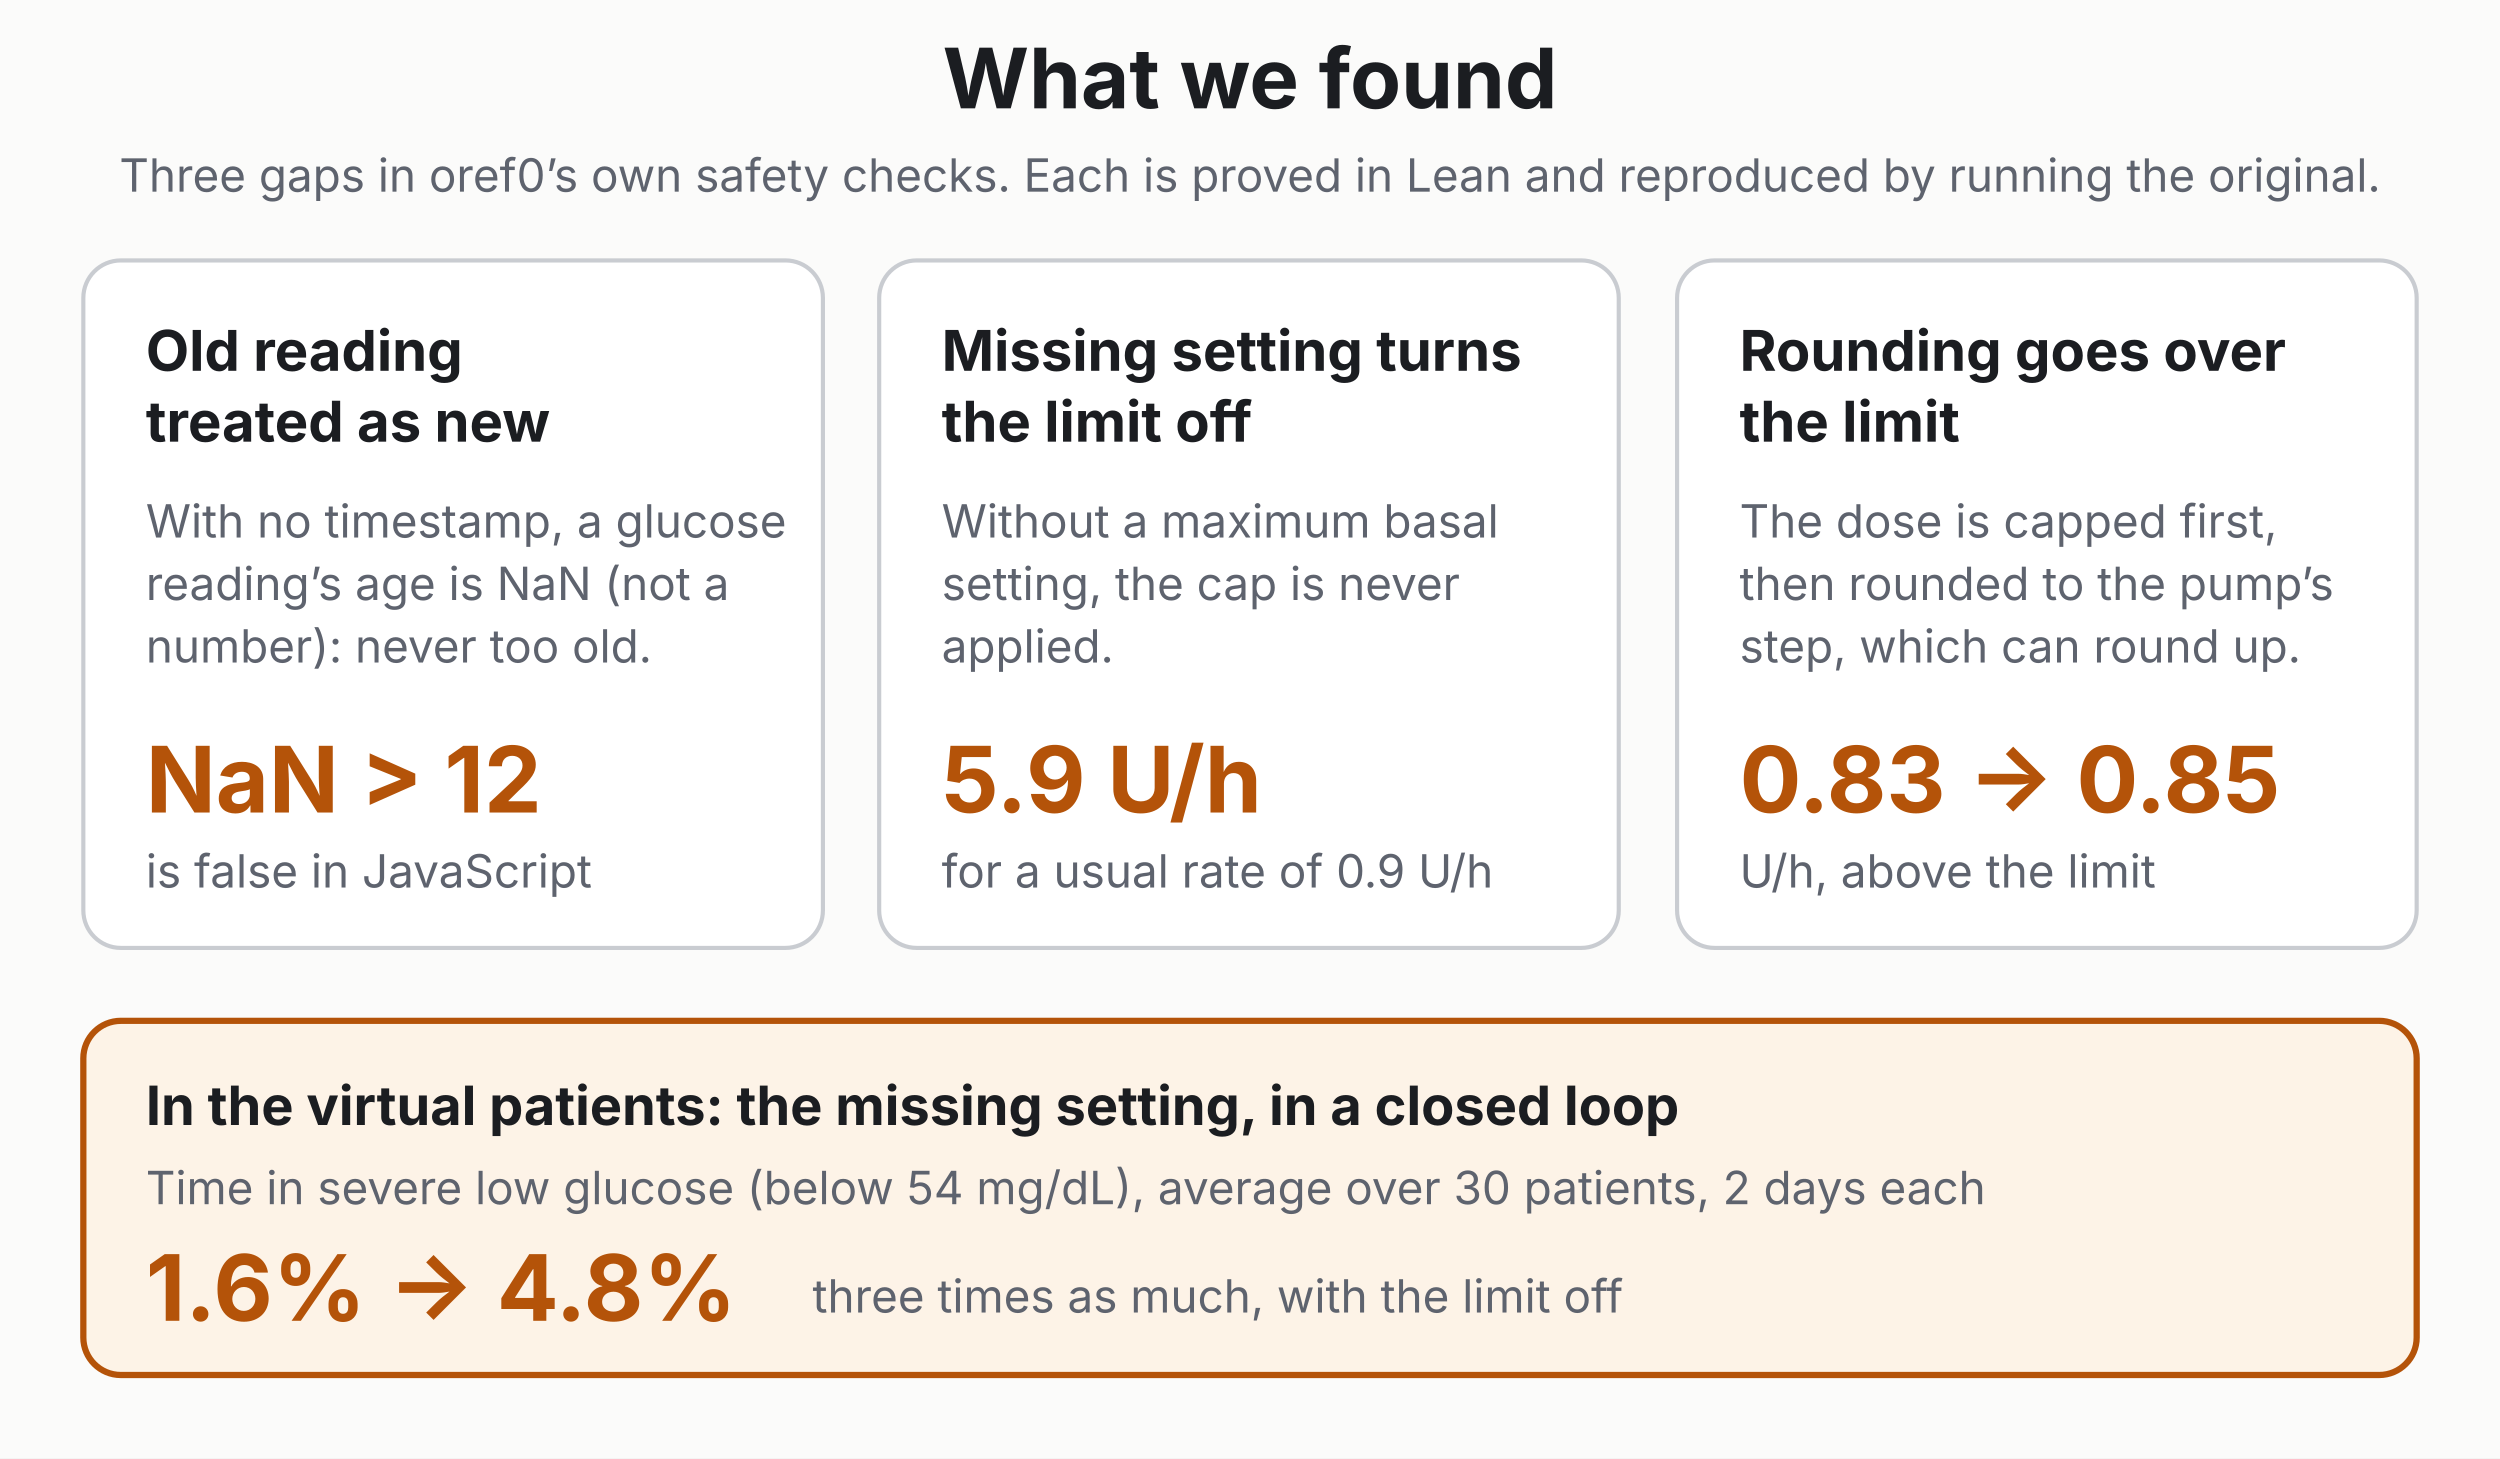
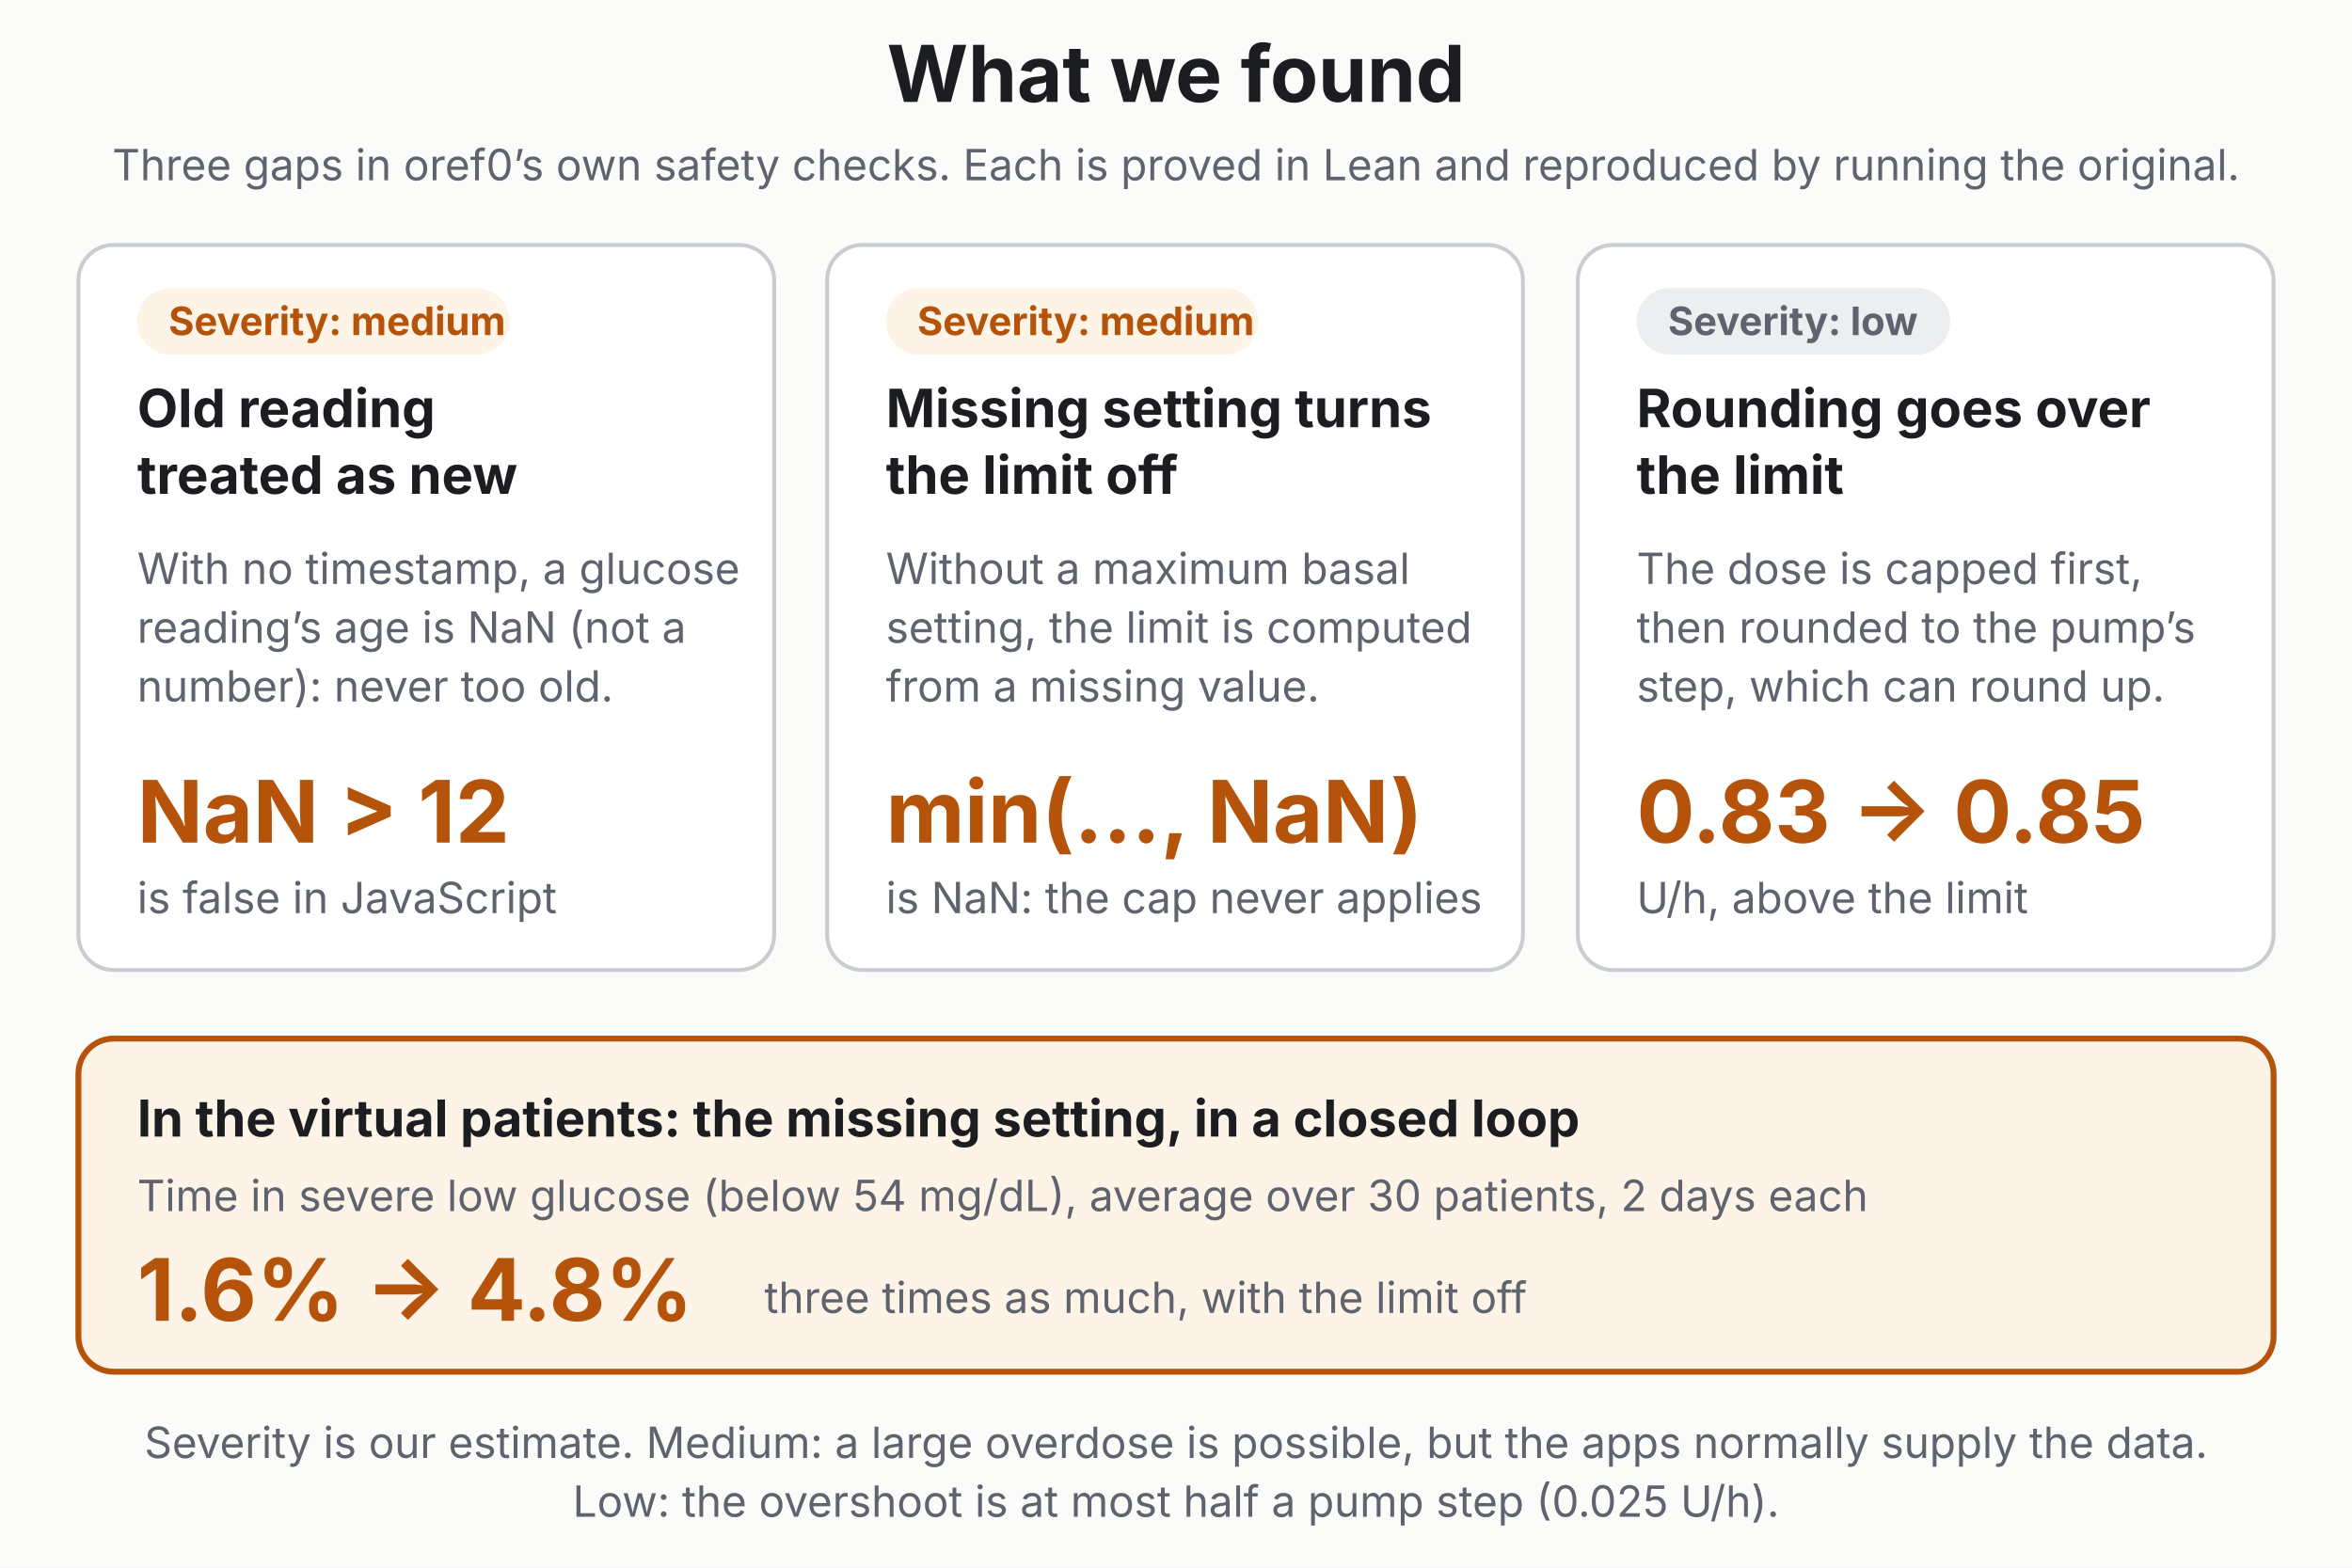
- <svg xmlns="http://www.w3.org/2000/svg" viewBox="0 0 1200 700" width="1200" height="700" role="img" aria-label="What we found: three gaps in oref0's safety checks. A reading with no timestamp counts as fresh: its age is NaN (not a number), and in JavaScript the check NaN &gt; 12 minutes is false, so it is never too old. A missing maximum basal setting switches the limit off: 5.9 U/h for a usual rate of 0.9 U/h. Rounding can go over the limit: a limit of 0.83 U/h gives 0.85 U/h. Each is proved in Lean and reproduced by running the original oref0. In the virtual patients, the missing setting tripled the time in severe low glucose, from 1.6% to 4.8%.">
+ <svg xmlns="http://www.w3.org/2000/svg" viewBox="0 0 1200 800" width="1200" height="800" role="img" aria-label="What we found: three gaps in oref0's safety checks. A reading with no timestamp counts as fresh: its age is NaN (not a number), and in JavaScript the check NaN &gt; 12 minutes is false, so it is never too old. Severity medium. A missing maximum basal setting switches the limit off: the limit is computed as min(…, NaN), which is NaN, so the cap never applies. Severity medium. Rounding can go over the limit: a limit of 0.83 U/h gives 0.85 U/h. Severity low. Each is proved in Lean and reproduced by running the original oref0. In the virtual patients, the missing setting tripled the time in severe low glucose, from 1.6% to 4.8%.">
  <style>
    text { font-family: Inter, "Helvetica Neue", Arial, sans-serif; fill: #1b1d21; }
    .card { fill: #ffffff; stroke: #c9ccd1; stroke-width: 2; }
    .hot { fill: #fdf3e7; stroke: #b45309; stroke-width: 3; }
    .heading { font-size: 40px; font-weight: 700; }
    .title { font-size: 27px; font-weight: 700; }
    .body { font-size: 22px; fill: #5e636e; }
    .big { font-size: 44px; font-weight: 700; fill: #b45309; }
    .note { font-size: 22px; fill: #5e636e; }
+     .pill { font-size: 20px; font-weight: 700; }
    .strong { font-size: 26px; font-weight: 700; }
  </style>
-   <rect id="bg" width="1200" height="700" fill="#fbfbfa" />
+   <rect id="bg" width="1200" height="800" fill="#fbfbfa" />
  <text class="heading" x="600" y="52" text-anchor="middle">What we found</text>
  <text class="note" x="600" y="92" text-anchor="middle">Three gaps in oref0’s own safety checks. Each is proved in Lean and reproduced by running the original.</text>
-   <rect class="card" x="40" y="125" width="355" height="330" rx="18" />
-   <text class="title" x="70" y="178">Old reading</text>
-   <text class="title" x="70" y="212">treated as new</text>
-   <text class="body" x="70" y="258">With no timestamp, a glucose</text>
-   <text class="body" x="70" y="288">reading’s age is NaN (not a</text>
-   <text class="body" x="70" y="318">number): never too old.</text>
-   <text class="big" x="70" y="390">NaN &gt; 12</text>
-   <text class="body" x="70" y="426">is false in JavaScript</text>
-   <rect class="card" x="422" y="125" width="355" height="330" rx="18" />
-   <text class="title" x="452" y="178">Missing setting turns</text>
-   <text class="title" x="452" y="212">the limit off</text>
-   <text class="body" x="452" y="258">Without a maximum basal</text>
-   <text class="body" x="452" y="288">setting, the cap is never</text>
-   <text class="body" x="452" y="318">applied.</text>
-   <text class="big" x="452" y="390">5.9 U/h</text>
-   <text class="body" x="452" y="426">for a usual rate of 0.9 U/h</text>
-   <rect class="card" x="805" y="125" width="355" height="330" rx="18" />
-   <text class="title" x="835" y="178">Rounding goes over</text>
-   <text class="title" x="835" y="212">the limit</text>
-   <text class="body" x="835" y="258">The dose is capped first,</text>
-   <text class="body" x="835" y="288">then rounded to the pump’s</text>
-   <text class="body" x="835" y="318">step, which can round up.</text>
-   <text class="big" x="835" y="390">0.83 → 0.85</text>
-   <text class="body" x="835" y="426">U/h, above the limit</text>
-   <rect class="hot" x="40" y="490" width="1120" height="170" rx="18" />
-   <text class="strong" x="70" y="540">In the virtual patients: the missing setting, in a closed loop</text>
-   <text class="body" x="70" y="578">Time in severe low glucose (below 54 mg/dL), average over 30 patients, 2 days each</text>
-   <text class="big" x="70" y="634">1.6% → 4.8%</text>
-   <text class="body" x="390" y="630">three times as much, with the limit off</text>
+   <rect class="card" x="40" y="125" width="355" height="370" rx="18" />
+   <text class="title" x="70" y="218">Old reading</text>
+   <text class="title" x="70" y="252">treated as new</text>
+   <text class="body" x="70" y="298">With no timestamp, a glucose</text>
+   <text class="body" x="70" y="328">reading’s age is NaN (not a</text>
+   <text class="body" x="70" y="358">number): never too old.</text>
+   <text class="big" x="70" y="430">NaN &gt; 12</text>
+   <text class="body" x="70" y="466">is false in JavaScript</text>
+   <rect x="70" y="147" width="190" height="34" rx="17" fill="#fdf3e7" />
+   <text class="pill" x="86" y="171" style="fill:#b45309">Severity: medium</text>
+   <rect class="card" x="422" y="125" width="355" height="370" rx="18" />
+   <text class="title" x="452" y="218">Missing setting turns</text>
+   <text class="title" x="452" y="252">the limit off</text>
+   <text class="body" x="452" y="298">Without a maximum basal</text>
+   <text class="body" x="452" y="328">setting, the limit is computed</text>
+   <text class="body" x="452" y="358">from a missing value.</text>
+   <text class="big" x="452" y="430">min(…, NaN)</text>
+   <text class="body" x="452" y="466">is NaN: the cap never applies</text>
+   <rect x="452" y="147" width="190" height="34" rx="17" fill="#fdf3e7" />
+   <text class="pill" x="468" y="171" style="fill:#b45309">Severity: medium</text>
+   <rect class="card" x="805" y="125" width="355" height="370" rx="18" />
+   <text class="title" x="835" y="218">Rounding goes over</text>
+   <text class="title" x="835" y="252">the limit</text>
+   <text class="body" x="835" y="298">The dose is capped first,</text>
+   <text class="body" x="835" y="328">then rounded to the pump’s</text>
+   <text class="body" x="835" y="358">step, which can round up.</text>
+   <text class="big" x="835" y="430">0.83 → 0.85</text>
+   <text class="body" x="835" y="466">U/h, above the limit</text>
+   <rect x="835" y="147" width="160" height="34" rx="17" fill="#eceef0" />
+   <text class="pill" x="851" y="171" style="fill:#5e636e">Severity: low</text>
+   <rect class="hot" x="40" y="530" width="1120" height="170" rx="18" />
+   <text class="strong" x="70" y="580">In the virtual patients: the missing setting, in a closed loop</text>
+   <text class="body" x="70" y="618">Time in severe low glucose (below 54 mg/dL), average over 30 patients, 2 days each</text>
+   <text class="big" x="70" y="674">1.6% → 4.8%</text>
+   <text class="body" x="390" y="670">three times as much, with the limit off</text>
+   <text class="note" x="600" y="744" text-anchor="middle">Severity is our estimate. Medium: a large overdose is possible, but the apps normally supply the data.</text>
+   <text class="note" x="600" y="774" text-anchor="middle">Low: the overshoot is at most half a pump step (0.025 U/h).</text>
</svg>
